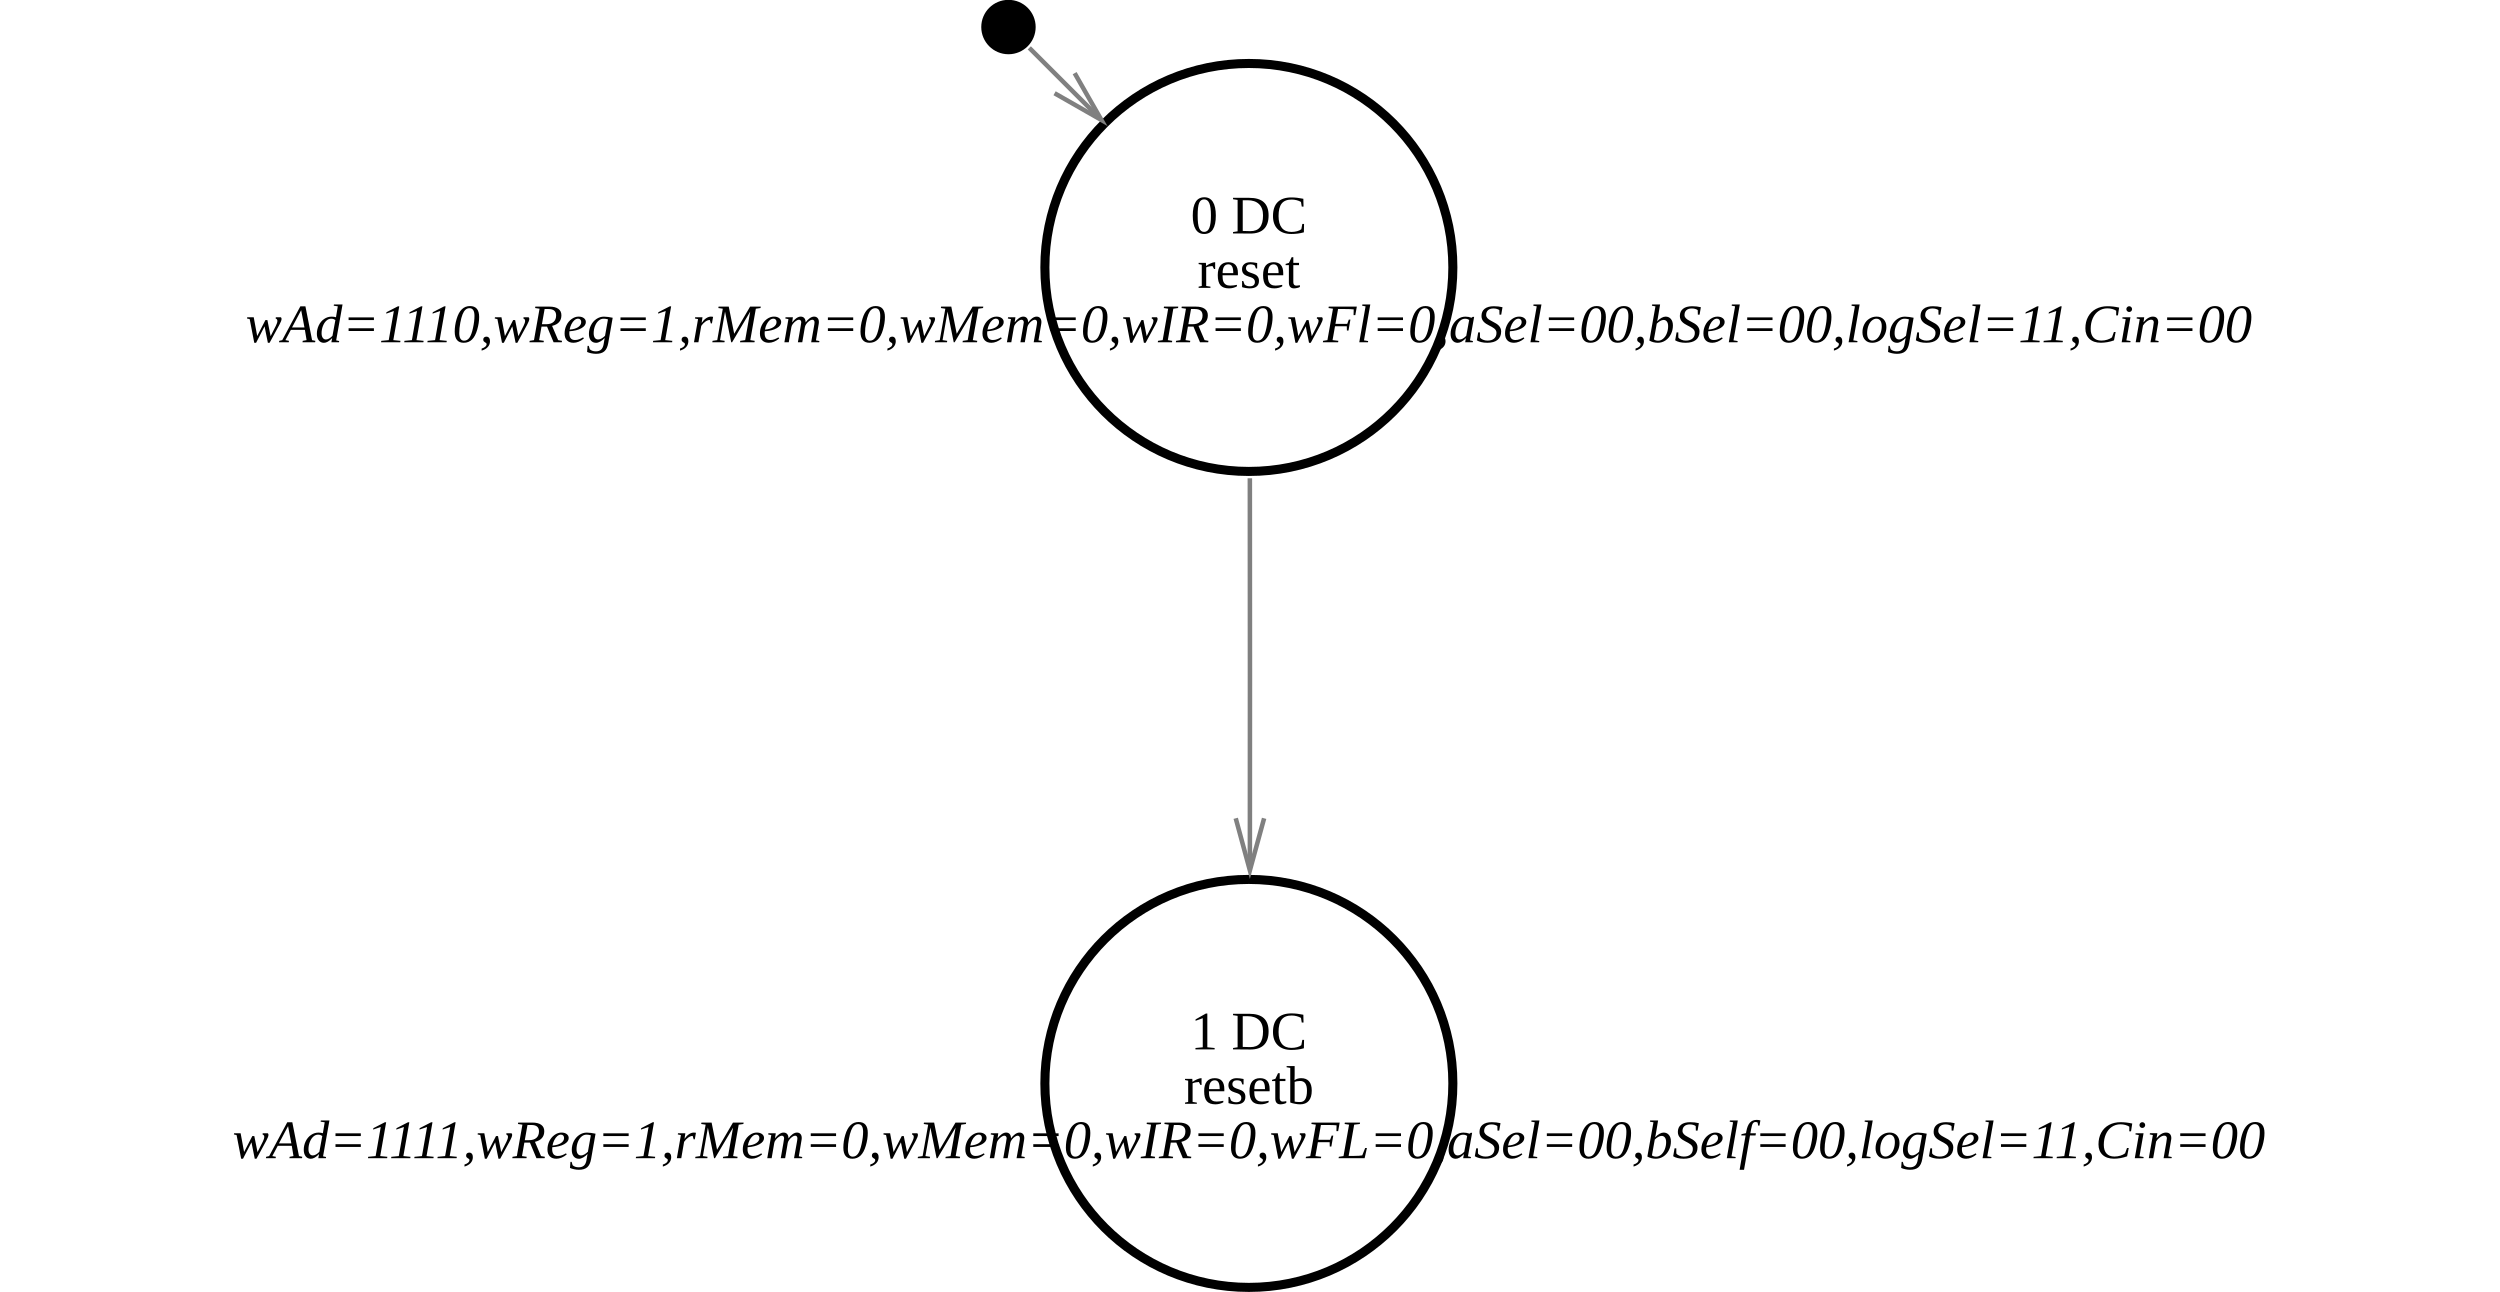
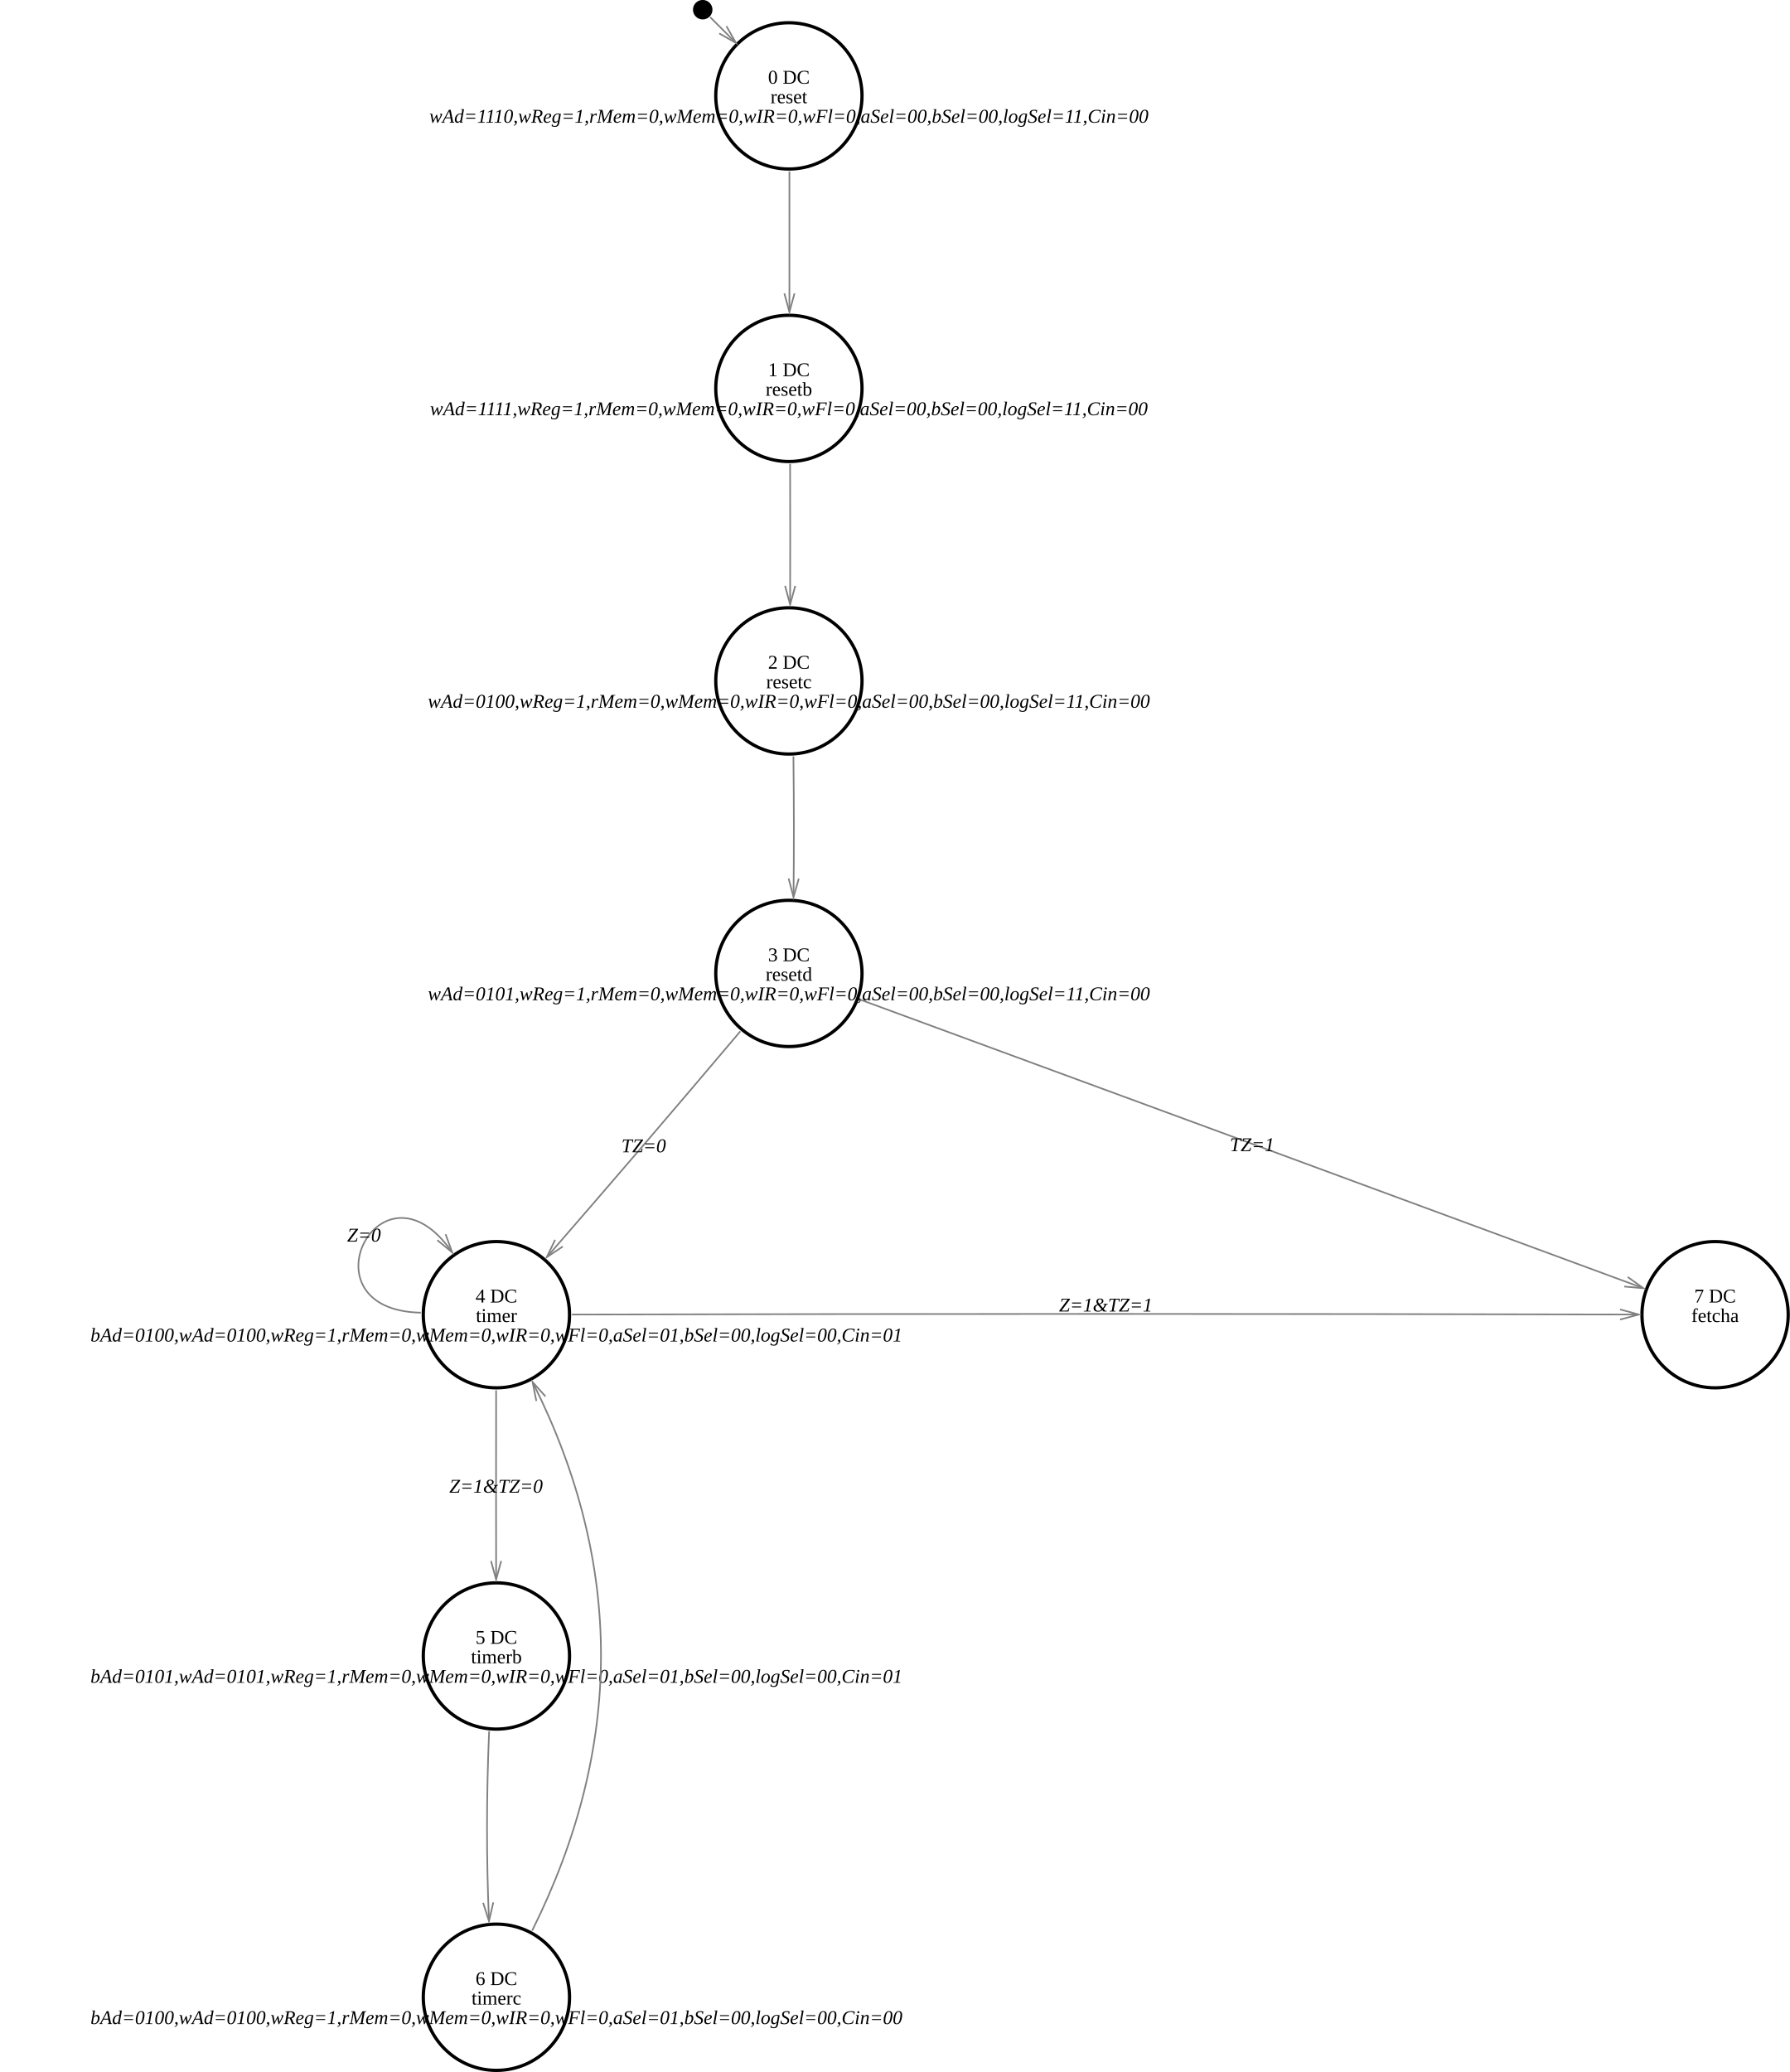
- <svg xmlns="http://www.w3.org/2000/svg" width="165.45mm" height="85.5mm" viewBox="-311 182 1103 570">
+ <svg xmlns="http://www.w3.org/2000/svg" width="330.45mm" height="382.5mm" viewBox="-731 182 2203 2550">
  <g stroke-linecap="square">
    <circle cx="240.0" cy="300.0" r="90.0" stroke="#000000" stroke-width="4.0" fill="none" />
    <circle cx="133.934" cy="193.934" r="10.0" stroke="#000000" stroke-width="4.0" fill="#000000" />
    <path d="M 143.833,203.833 Q 158.683,218.683 173.532,233.532" stroke="#808080" stroke-width="2.0" fill="none" />
    <path d="M 155.147,223.632 L 174.946,234.946 L 163.632,215.147" stroke="#808080" stroke-width="2.0" fill="none" />
    <text text-anchor="middle" x="240.0" y="285.0" fill="#000000" style="font-size:24px">0 DC</text>
    <text text-anchor="middle" x="240.0" y="309.0" fill="#000000" style="font-size:24px">reset</text>
    <text text-anchor="middle" x="240.0" y="333.0" fill="#000000" style="font-size:24px">
      <tspan style="font-style:italic;">wAd=1110,wReg=1,rMem=0,wMem=0,wIR=0,wFl=0,aSel=00,bSel=00,logSel=11,Cin=00</tspan>
    </text>
    <circle cx="240.0" cy="660.0" r="90.0" stroke="#000000" stroke-width="4.0" fill="none" />
    <text text-anchor="middle" x="240.0" y="645.0" fill="#000000" style="font-size:24px">1 DC</text>
    <text text-anchor="middle" x="240.0" y="669.0" fill="#000000" style="font-size:24px">resetb</text>
    <text text-anchor="middle" x="240.0" y="693.0" fill="#000000" style="font-size:24px">
-       <tspan style="font-style:italic;">wAd=1111,wReg=1,rMem=0,wMem=0,wIR=0,wFL=0,aSel=00,bSelf=00,logSel=11,Cin=00</tspan>
+       <tspan style="font-style:italic;">wAd=1111,wReg=1,rMem=0,wMem=0,wIR=0,wFl=0,aSel=00,bSel=00,logSel=11,Cin=00</tspan>
    </text>
-     <path d="M 240.437,393.999 Q 240.515,481 240.446,564.001" stroke="#808080" stroke-width="2.0" fill="none" />
-     <path d="M 234.463,543.996 L 240.445,566.001 L 246.463,544.006" stroke="#808080" stroke-width="2.0" fill="none" />
+     <circle cx="240.0" cy="1020.0" r="90.0" stroke="#000000" stroke-width="4.0" fill="none" />
+     <text text-anchor="middle" x="240.0" y="1005.0" fill="#000000" style="font-size:24px">2 DC</text>
+     <text text-anchor="middle" x="240.0" y="1029.0" fill="#000000" style="font-size:24px">resetc</text>
+     <text text-anchor="middle" x="240.0" y="1053.0" fill="#000000" style="font-size:24px">
+       <tspan style="font-style:italic;">wAd=0100,wReg=1,rMem=0,wMem=0,wIR=0,wFl=0,aSel=00,bSel=00,logSel=11,Cin=00</tspan>
+     </text>
+     <circle cx="240.0" cy="1380.0" r="90.0" stroke="#000000" stroke-width="4.0" fill="none" />
+     <text text-anchor="middle" x="240.0" y="1365.0" fill="#000000" style="font-size:24px">3 DC</text>
+     <text text-anchor="middle" x="240.0" y="1389.0" fill="#000000" style="font-size:24px">resetd</text>
+     <text text-anchor="middle" x="240.0" y="1413.0" fill="#000000" style="font-size:24px">
+       <tspan style="font-style:italic;">wAd=0101,wReg=1,rMem=0,wMem=0,wIR=0,wFl=0,aSel=00,bSel=00,logSel=11,Cin=00</tspan>
+     </text>
+     <circle cx="-120.0" cy="1800.0" r="90.0" stroke="#000000" stroke-width="4.0" fill="none" />
+     <text text-anchor="middle" x="-120.0" y="1785.0" fill="#000000" style="font-size:24px">4 DC</text>
+     <text text-anchor="middle" x="-120.0" y="1809.0" fill="#000000" style="font-size:24px">timer</text>
+     <text text-anchor="middle" x="-120.0" y="1833.0" fill="#000000" style="font-size:24px">
+       <tspan style="font-style:italic;">bAd=0100,wAd=0100,wReg=1,rMem=0,wMem=0,wIR=0,wFl=0,aSel=01,bSel=00,logSel=00,Cin=01</tspan>
+     </text>
+     <circle cx="-120.0" cy="2220.0" r="90.0" stroke="#000000" stroke-width="4.0" fill="none" />
+     <text text-anchor="middle" x="-120.0" y="2205.0" fill="#000000" style="font-size:24px">5 DC</text>
+     <text text-anchor="middle" x="-120.0" y="2229.0" fill="#000000" style="font-size:24px">timerb</text>
+     <text text-anchor="middle" x="-120.0" y="2253.0" fill="#000000" style="font-size:24px">
+       <tspan style="font-style:italic;">bAd=0101,wAd=0101,wReg=1,rMem=0,wMem=0,wIR=0,wFl=0,aSel=01,bSel=00,logSel=00,Cin=01</tspan>
+     </text>
+     <circle cx="-120.0" cy="2640.0" r="90.0" stroke="#000000" stroke-width="4.0" fill="none" />
+     <text text-anchor="middle" x="-120.0" y="2625.0" fill="#000000" style="font-size:24px">6 DC</text>
+     <text text-anchor="middle" x="-120.0" y="2649.0" fill="#000000" style="font-size:24px">timerc</text>
+     <text text-anchor="middle" x="-120.0" y="2673.0" fill="#000000" style="font-size:24px">
+       <tspan style="font-style:italic;">bAd=0100,wAd=0100,wReg=1,rMem=0,wMem=0,wIR=0,wFl=0,aSel=01,bSel=00,logSel=00,Cin=00</tspan>
+     </text>
+     <circle cx="1380.0" cy="1800.0" r="90.0" stroke="#000000" stroke-width="4.0" fill="none" />
+     <text text-anchor="middle" x="1380.0" y="1785.0" fill="#000000" style="font-size:24px">7 DC</text>
+     <text text-anchor="middle" x="1380.0" y="1809.0" fill="#000000" style="font-size:24px">fetcha</text>
+     <path d="M 240.634,393.998 Q 240.746,481 240.647,564.002" stroke="#808080" stroke-width="2.0" fill="none" />
+     <path d="M 234.671,543.995 L 240.645,566.002 L 246.671,544.009" stroke="#808080" stroke-width="2.0" fill="none" />
+     <path d="M 241.483,753.988 Q 241.747,841 241.514,924.012" stroke="#808080" stroke-width="2.0" fill="none" />
+     <path d="M 235.57,903.995 L 241.509,926.012 L 247.57,904.029" stroke="#808080" stroke-width="2.0" fill="none" />
+     <path d="M 245.59,1113.834 Q 246.606,1200.998 245.709,1284.17" stroke="#808080" stroke-width="2.0" fill="none" />
+     <path d="M 239.925,1264.106 L 245.688,1286.17 L 251.924,1264.236" stroke="#808080" stroke-width="2.0" fill="none" />
+     <path d="M 179.57,1452.002 Q 61.093,1592.254 -56.77,1727.764" stroke="#808080" stroke-width="2.0" fill="none" />
+     <path d="M -48.172,1708.736 L -58.083,1729.273 L -39.118,1716.611" stroke="#808080" stroke-width="2.0" fill="none" />
+     <text text-anchor="middle" x="61.247" y="1600.069" fill="#000000" style="font-size:24px">
+       <tspan style="font-style:italic;">TZ=0</tspan>
+     </text>
+     <path d="M -129.01,2313.567 Q -134.005,2430.995 -129.202,2544.442" stroke="#808080" stroke-width="2.0" fill="none" />
+     <path d="M -136.043,2524.714 L -129.117,2546.44 L -124.053,2524.206" stroke="#808080" stroke-width="2.0" fill="none" />
+     <path d="M -75.568,2557.164 Q 92.563,2219.119 -74.622,1884.598" stroke="#808080" stroke-width="2.0" fill="none" />
+     <path d="M -60.314,1899.806 L -75.516,1882.809 L -71.048,1905.171" stroke="#808080" stroke-width="2.0" fill="none" />
+     <path d="M -213.967,1797.497 C -361.88,1793.558 -262.952,1598.431 -175.535,1721.694" stroke="#808080" stroke-width="2.0" fill="none" />
+     <path d="M -191.999,1708.851 L -174.378,1723.325 L -182.21,1701.909" stroke="#808080" stroke-width="2.0" fill="none" />
+     <text text-anchor="middle" x="-283.0" y="1710.0" fill="#000000" style="font-size:24px">
+       <tspan style="font-style:italic;">Z=0</tspan>
+     </text>
+     <path d="M 328.233,1412.419 Q 811.119,1589.856 1289.948,1766.734" stroke="#808080" stroke-width="2.0" fill="none" />
+     <path d="M 1269.108,1765.432 L 1291.824,1767.427 L 1273.266,1754.175" stroke="#808080" stroke-width="2.0" fill="none" />
+     <text text-anchor="middle" x="810.105" y="1598.716" fill="#000000" style="font-size:24px">
+       <tspan style="font-style:italic;">TZ=1</tspan>
+     </text>
+     <path d="M -26,1799.789 Q 631,1798.288 1284,1799.784" stroke="#808080" stroke-width="2.0" fill="none" />
+     <path d="M 1263.986,1805.739 L 1286,1799.789 L 1264.014,1793.739" stroke="#808080" stroke-width="2.0" fill="none" />
+     <text text-anchor="middle" x="630.0" y="1796.037" fill="#000000" style="font-size:24px">
+       <tspan style="font-style:italic;">Z=1&amp;TZ=1</tspan>
+     </text>
+     <path d="M -120.345,1893.999 Q -120.532,2011 -120.352,2124.001" stroke="#808080" stroke-width="2.0" fill="none" />
+     <path d="M -126.384,2104.01 L -120.349,2126.001 L -114.384,2103.991" stroke="#808080" stroke-width="2.0" fill="none" />
+     <text text-anchor="middle" x="-120.44" y="2019.0" fill="#000000" style="font-size:24px">
+       <tspan style="font-style:italic;">Z=1&amp;TZ=0</tspan>
+     </text>
  </g>
</svg>
